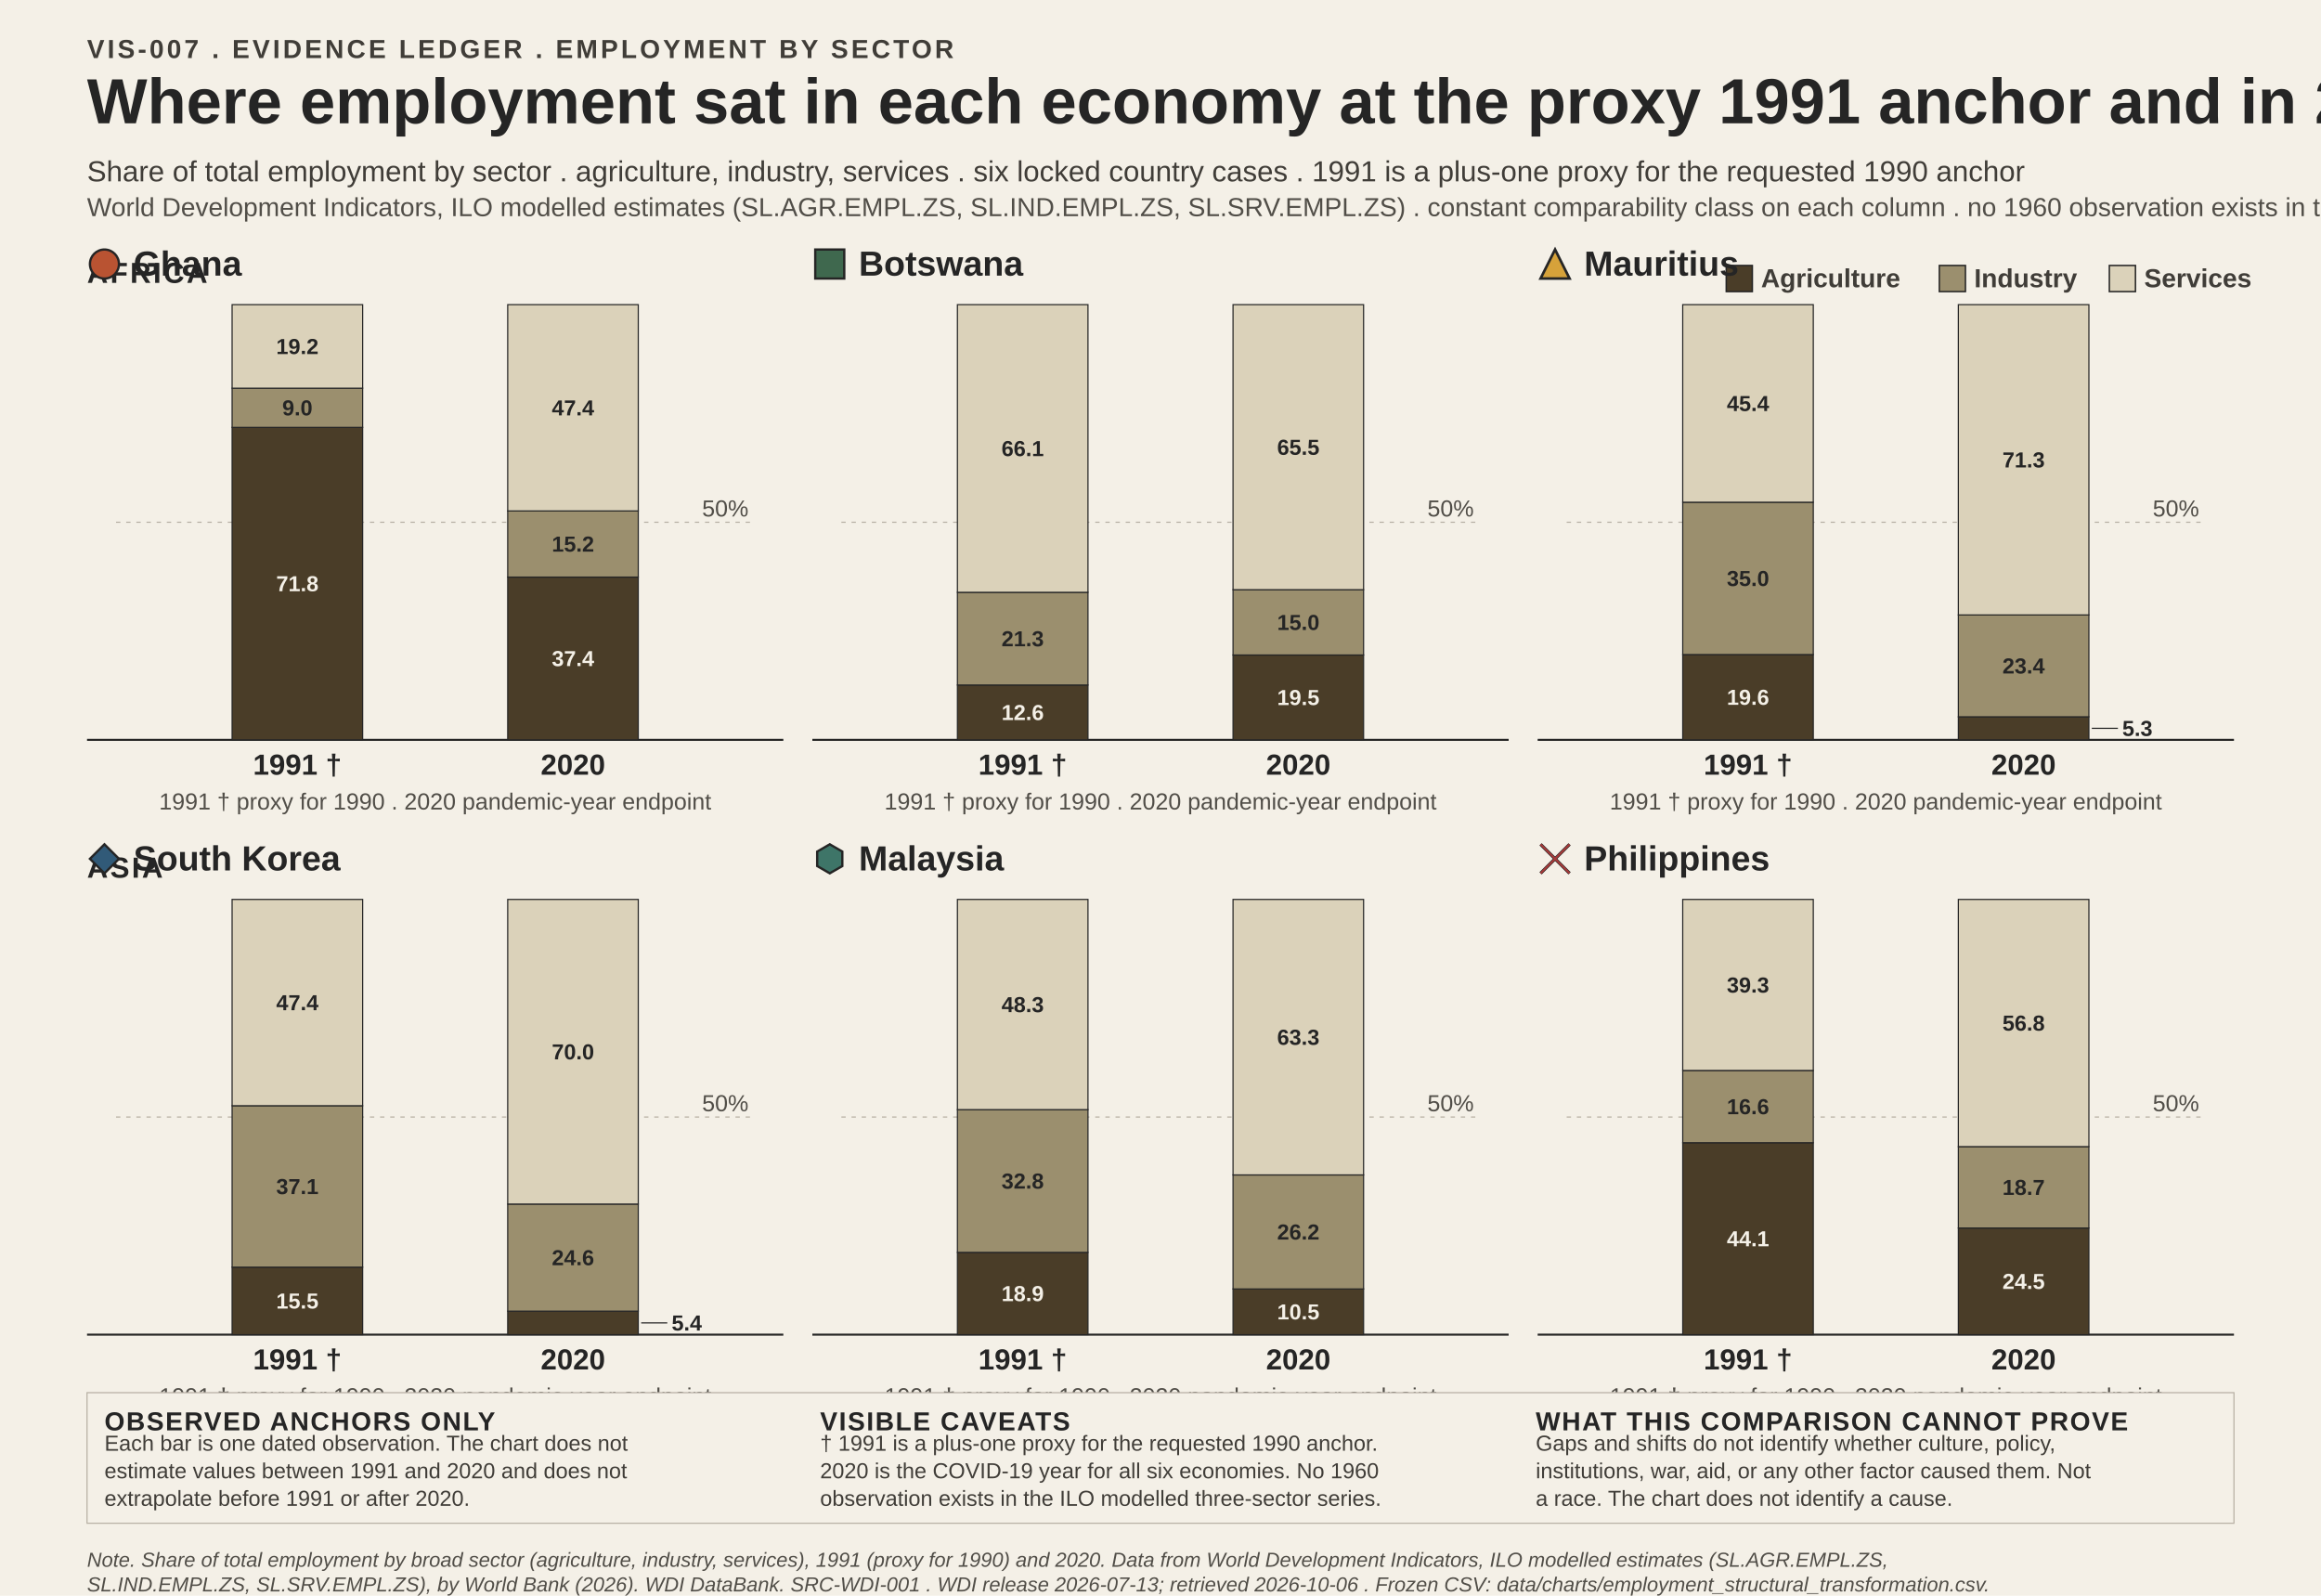
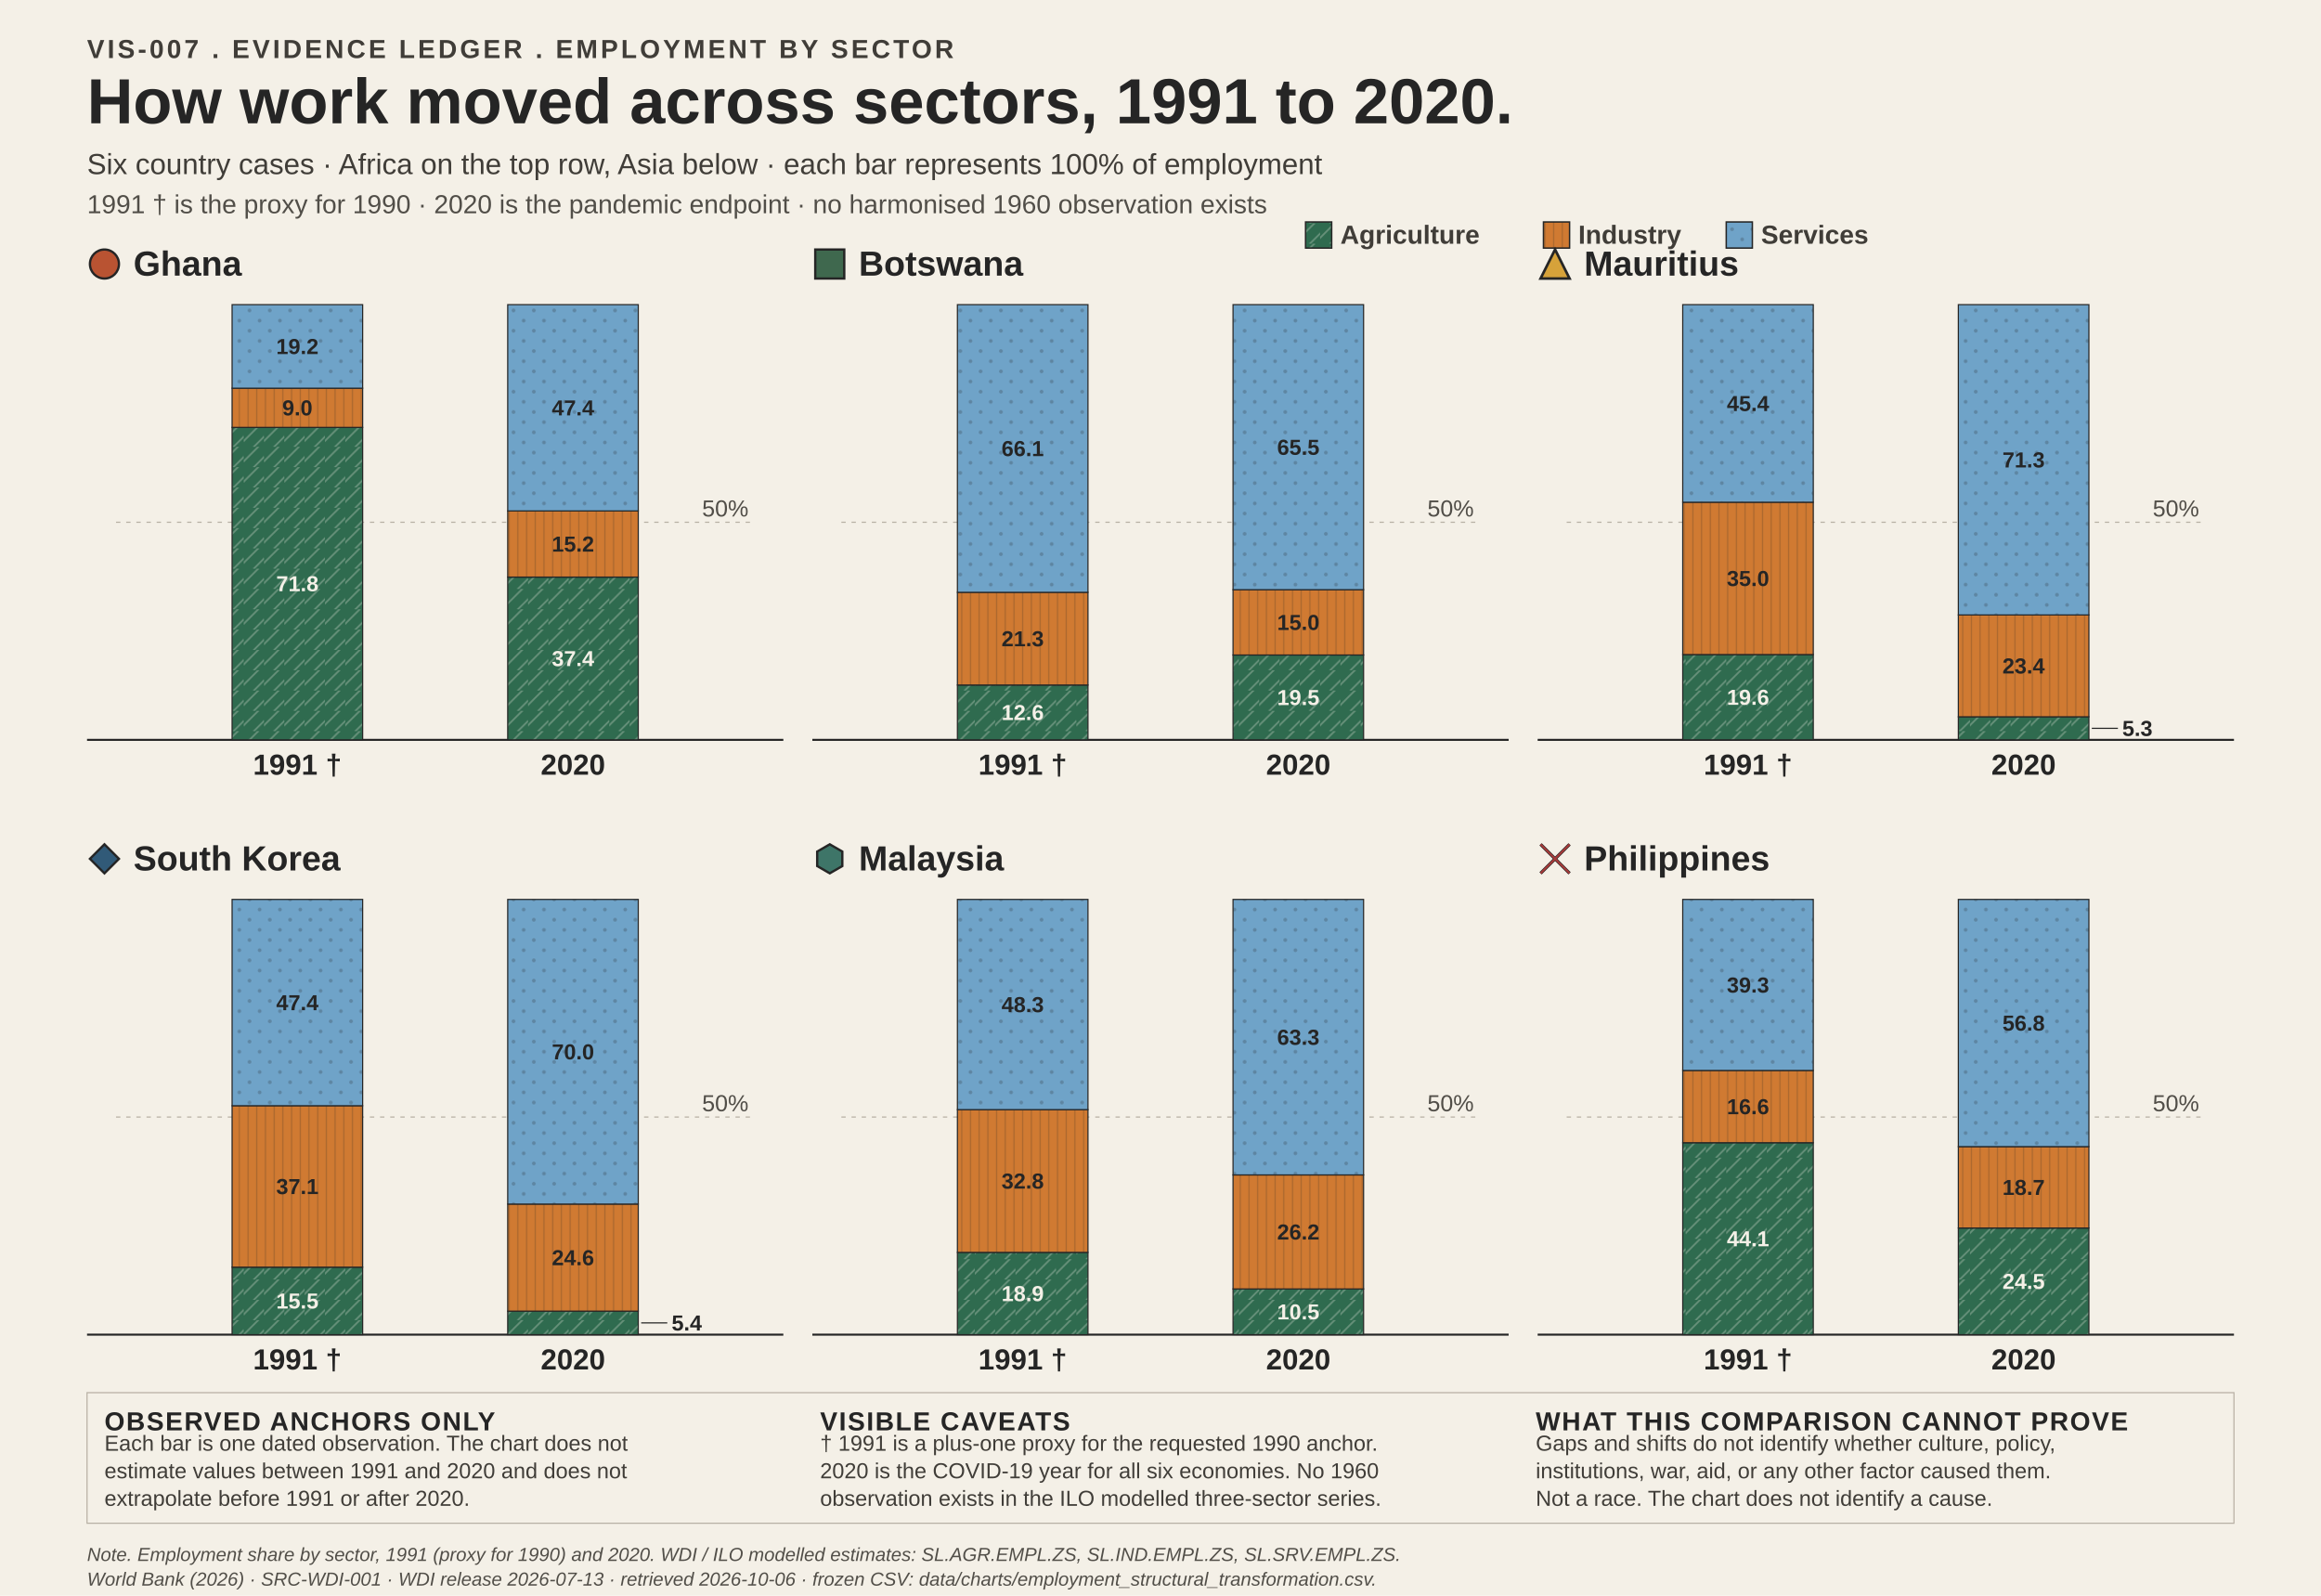
<svg xmlns="http://www.w3.org/2000/svg" viewBox="0 0 1600 1100" width="1600" height="1100" role="img" aria-labelledby="chart-title chart-desc" font-family="Montserrat, &quot;Helvetica Neue&quot;, Arial, sans-serif">
+   <defs>
+     <pattern id="agriculture-pattern" width="14" height="14" patternUnits="userSpaceOnUse">
+       <rect width="14" height="14" fill="#2F6B4F" />
+       <path d="M-2,12 L12,-2 M5,16 L16,5" stroke="#F4F0E7" stroke-width="1.2" opacity="0.28" />
+     </pattern>
+     <pattern id="industry-pattern" width="12" height="12" patternUnits="userSpaceOnUse">
+       <rect width="12" height="12" fill="#D07A32" />
+       <path d="M3,0 V12 M9,0 V12" stroke="#252525" stroke-width="0.9" opacity="0.20" />
+     </pattern>
+     <pattern id="services-pattern" width="14" height="14" patternUnits="userSpaceOnUse">
+       <rect width="14" height="14" fill="#6FA3C8" />
+       <circle cx="4" cy="4" r="1.3" fill="#252525" opacity="0.23" />
+       <circle cx="11" cy="11" r="1.3" fill="#252525" opacity="0.23" />
+     </pattern>
+     <style>rect[fill="#4A3D28"] { fill: url(#agriculture-pattern); } rect[fill="#9B8F6E"] { fill: url(#industry-pattern); } rect[fill="#DBD2BA"] { fill: url(#services-pattern); }</style>
+   </defs>
  <rect x="0" y="0" width="1600" height="1100" fill="#F4F0E7" />
  <text x="60" y="40" fill="#403D38" font-size="18" letter-spacing="2" font-weight="600">VIS-007 . EVIDENCE LEDGER . EMPLOYMENT BY SECTOR</text>
-   <text x="60" y="85" fill="#252525" font-size="44" font-weight="700">Where employment sat in each economy at the proxy 1991 anchor and in 2020.</text>
-   <text x="60" y="125" fill="#403D38" font-size="20" font-weight="500">Share of total employment by sector . agriculture, industry, services . six locked country cases . 1991 is a plus-one proxy for the requested 1990 anchor</text>
-   <text x="60" y="149" fill="#514E48" font-size="18" font-weight="400">World Development Indicators, ILO modelled estimates (SL.AGR.EMPL.ZS, SL.IND.EMPL.ZS, SL.SRV.EMPL.ZS) . constant comparability class on each column . no 1960 observation exists in this series</text>
-   <text x="60" y="195" fill="#252525" font-size="20" font-weight="700" letter-spacing="1.5">AFRICA</text>
-   <text x="60" y="605" fill="#252525" font-size="20" font-weight="700" letter-spacing="1.5">ASIA</text>
-   <rect x="1190" y="183" width="18" height="18" fill="#4A3D28" stroke="#252525" stroke-width="1" />
-   <text x="1214" y="198" fill="#403D38" font-size="18" font-weight="600">Agriculture</text>
-   <rect x="1336.9" y="183" width="18" height="18" fill="#9B8F6E" stroke="#252525" stroke-width="1" />
-   <text x="1360.9" y="198" fill="#403D38" font-size="18" font-weight="600">Industry</text>
-   <rect x="1454.1" y="183" width="18" height="18" fill="#DBD2BA" stroke="#252525" stroke-width="1" />
-   <text x="1478.1" y="198" fill="#403D38" font-size="18" font-weight="600">Services</text>
+   <text x="60" y="85" fill="#252525" font-size="44" font-weight="700">How work moved across sectors, 1991 to 2020.</text>
+   <text x="60" y="120" fill="#403D38" font-size="20" font-weight="500">Six country cases · Africa on the top row, Asia below · each bar represents 100% of employment</text>
+   <text x="60" y="147" fill="#514E48" font-size="18" font-weight="400">1991 † is the proxy for 1990 · 2020 is the pandemic endpoint · no harmonised 1960 observation exists</text>
+   <rect x="900" y="153" width="18" height="18" fill="#4A3D28" stroke="#252525" stroke-width="1" />
+   <text x="924" y="168" fill="#403D38" font-size="18" font-weight="600">Agriculture</text>
+   <rect x="1064" y="153" width="18" height="18" fill="#9B8F6E" stroke="#252525" stroke-width="1" />
+   <text x="1088" y="168" fill="#403D38" font-size="18" font-weight="600">Industry</text>
+   <rect x="1190" y="153" width="18" height="18" fill="#DBD2BA" stroke="#252525" stroke-width="1" />
+   <text x="1214" y="168" fill="#403D38" font-size="18" font-weight="600">Services</text>
  <g aria-label="Ghana: 1991, agriculture 71.8 percent, industry 9.0 percent, services 19.2 percent. 2020, agriculture 37.4 percent, industry 15.2 percent, services 47.4 percent.">
    <circle cx="72.0" cy="182" r="10.0" fill="#B95332" stroke="#252525" stroke-width="1.6" />
    <text x="92.0" y="190.0" fill="#252525" font-size="24" font-weight="700">Ghana</text>
    <line x1="60" y1="510" x2="540" y2="510" stroke="#252525" stroke-width="1.4" />
    <line x1="80" y1="360.0" x2="520" y2="360.0" stroke="#B7B0A4" stroke-width="0.8" stroke-dasharray="3 4" />
    <text x="516" y="356.0" fill="#514E48" font-size="16" text-anchor="end">50%</text>
    <rect x="160.00" y="294.600" width="90" height="215.400" fill="#4A3D28" stroke="#252525" stroke-width="0.8" />
    <text x="205.00" y="407.55" fill="#F4F0E7" font-size="15" font-weight="700" text-anchor="middle" font-variant-numeric="tabular-nums">71.8</text>
    <rect x="160.00" y="267.600" width="90" height="27.000" fill="#9B8F6E" stroke="#252525" stroke-width="0.8" />
    <text x="205.00" y="286.35" fill="#252525" font-size="15" font-weight="700" text-anchor="middle" font-variant-numeric="tabular-nums">9.0</text>
    <rect x="160.00" y="210.000" width="90" height="57.600" fill="#DBD2BA" stroke="#252525" stroke-width="0.8" />
    <text x="205.00" y="244.05" fill="#252525" font-size="15" font-weight="700" text-anchor="middle" font-variant-numeric="tabular-nums">19.2</text>
    <text x="205.00" y="534.00" fill="#252525" font-size="20" font-weight="700" text-anchor="middle" font-variant-numeric="tabular-nums">1991 †</text>
    <rect x="350.00" y="397.800" width="90" height="112.200" fill="#4A3D28" stroke="#252525" stroke-width="0.8" />
    <text x="395.00" y="459.15" fill="#F4F0E7" font-size="15" font-weight="700" text-anchor="middle" font-variant-numeric="tabular-nums">37.4</text>
    <rect x="350.00" y="352.200" width="90" height="45.600" fill="#9B8F6E" stroke="#252525" stroke-width="0.8" />
    <text x="395.00" y="380.25" fill="#252525" font-size="15" font-weight="700" text-anchor="middle" font-variant-numeric="tabular-nums">15.2</text>
    <rect x="350.00" y="210.000" width="90" height="142.200" fill="#DBD2BA" stroke="#252525" stroke-width="0.8" />
    <text x="395.00" y="286.35" fill="#252525" font-size="15" font-weight="700" text-anchor="middle" font-variant-numeric="tabular-nums">47.4</text>
    <text x="395.00" y="534.00" fill="#252525" font-size="20" font-weight="700" text-anchor="middle" font-variant-numeric="tabular-nums">2020</text>
-     <text x="300.00" y="558.00" fill="#514E48" font-size="16" text-anchor="middle">1991 † proxy for 1990  .  2020 pandemic-year endpoint</text>
  </g>
  <g aria-label="Botswana: 1991, agriculture 12.6 percent, industry 21.3 percent, services 66.1 percent. 2020, agriculture 19.5 percent, industry 15.0 percent, services 65.5 percent.">
    <rect x="562.0" y="172.0" width="20" height="20" fill="#3F684E" stroke="#252525" stroke-width="1.6" />
    <text x="592.0" y="190.0" fill="#252525" font-size="24" font-weight="700">Botswana</text>
    <line x1="560" y1="510" x2="1040" y2="510" stroke="#252525" stroke-width="1.4" />
    <line x1="580" y1="360.0" x2="1020" y2="360.0" stroke="#B7B0A4" stroke-width="0.8" stroke-dasharray="3 4" />
    <text x="1016" y="356.0" fill="#514E48" font-size="16" text-anchor="end">50%</text>
    <rect x="660.00" y="472.200" width="90" height="37.800" fill="#4A3D28" stroke="#252525" stroke-width="0.8" />
    <text x="705.00" y="496.35" fill="#F4F0E7" font-size="15" font-weight="700" text-anchor="middle" font-variant-numeric="tabular-nums">12.6</text>
    <rect x="660.00" y="408.300" width="90" height="63.900" fill="#9B8F6E" stroke="#252525" stroke-width="0.8" />
    <text x="705.00" y="445.50" fill="#252525" font-size="15" font-weight="700" text-anchor="middle" font-variant-numeric="tabular-nums">21.3</text>
    <rect x="660.00" y="210.000" width="90" height="198.300" fill="#DBD2BA" stroke="#252525" stroke-width="0.8" />
    <text x="705.00" y="314.40" fill="#252525" font-size="15" font-weight="700" text-anchor="middle" font-variant-numeric="tabular-nums">66.1</text>
    <text x="705.00" y="534.00" fill="#252525" font-size="20" font-weight="700" text-anchor="middle" font-variant-numeric="tabular-nums">1991 †</text>
    <rect x="850.00" y="451.500" width="90" height="58.500" fill="#4A3D28" stroke="#252525" stroke-width="0.8" />
    <text x="895.00" y="486.00" fill="#F4F0E7" font-size="15" font-weight="700" text-anchor="middle" font-variant-numeric="tabular-nums">19.5</text>
    <rect x="850.00" y="406.500" width="90" height="45.000" fill="#9B8F6E" stroke="#252525" stroke-width="0.8" />
    <text x="895.00" y="434.25" fill="#252525" font-size="15" font-weight="700" text-anchor="middle" font-variant-numeric="tabular-nums">15.0</text>
    <rect x="850.00" y="210.000" width="90" height="196.500" fill="#DBD2BA" stroke="#252525" stroke-width="0.8" />
    <text x="895.00" y="313.50" fill="#252525" font-size="15" font-weight="700" text-anchor="middle" font-variant-numeric="tabular-nums">65.5</text>
    <text x="895.00" y="534.00" fill="#252525" font-size="20" font-weight="700" text-anchor="middle" font-variant-numeric="tabular-nums">2020</text>
-     <text x="800.00" y="558.00" fill="#514E48" font-size="16" text-anchor="middle">1991 † proxy for 1990  .  2020 pandemic-year endpoint</text>
  </g>
  <g aria-label="Mauritius: 1991, agriculture 19.6 percent, industry 35.0 percent, services 45.4 percent. 2020, agriculture 5.3 percent, industry 23.4 percent, services 71.3 percent.">
    <polygon points="1072.0,172.0 1082.0,192.0 1062.0,192.0" fill="#D6A23A" stroke="#252525" stroke-width="1.8" />
    <text x="1092.0" y="190.0" fill="#252525" font-size="24" font-weight="700">Mauritius</text>
    <line x1="1060" y1="510" x2="1540" y2="510" stroke="#252525" stroke-width="1.4" />
    <line x1="1080" y1="360.0" x2="1520" y2="360.0" stroke="#B7B0A4" stroke-width="0.8" stroke-dasharray="3 4" />
    <text x="1516" y="356.0" fill="#514E48" font-size="16" text-anchor="end">50%</text>
    <rect x="1160.00" y="451.200" width="90" height="58.800" fill="#4A3D28" stroke="#252525" stroke-width="0.8" />
    <text x="1205.00" y="485.85" fill="#F4F0E7" font-size="15" font-weight="700" text-anchor="middle" font-variant-numeric="tabular-nums">19.6</text>
    <rect x="1160.00" y="346.200" width="90" height="105.000" fill="#9B8F6E" stroke="#252525" stroke-width="0.8" />
    <text x="1205.00" y="403.95" fill="#252525" font-size="15" font-weight="700" text-anchor="middle" font-variant-numeric="tabular-nums">35.0</text>
    <rect x="1160.00" y="210.000" width="90" height="136.200" fill="#DBD2BA" stroke="#252525" stroke-width="0.8" />
    <text x="1205.00" y="283.35" fill="#252525" font-size="15" font-weight="700" text-anchor="middle" font-variant-numeric="tabular-nums">45.4</text>
    <text x="1205.00" y="534.00" fill="#252525" font-size="20" font-weight="700" text-anchor="middle" font-variant-numeric="tabular-nums">1991 †</text>
    <rect x="1350.00" y="494.100" width="90" height="15.900" fill="#4A3D28" stroke="#252525" stroke-width="0.8" />
    <line x1="1442.0" y1="502.05" x2="1460.0" y2="502.05" stroke="#252525" stroke-width="0.8" />
    <text x="1463.0" y="507.30" fill="#252525" font-size="15" font-weight="700" font-variant-numeric="tabular-nums" text-anchor="start">5.3</text>
    <rect x="1350.00" y="423.900" width="90" height="70.200" fill="#9B8F6E" stroke="#252525" stroke-width="0.8" />
    <text x="1395.00" y="464.25" fill="#252525" font-size="15" font-weight="700" text-anchor="middle" font-variant-numeric="tabular-nums">23.4</text>
    <rect x="1350.00" y="210.000" width="90" height="213.900" fill="#DBD2BA" stroke="#252525" stroke-width="0.8" />
    <text x="1395.00" y="322.20" fill="#252525" font-size="15" font-weight="700" text-anchor="middle" font-variant-numeric="tabular-nums">71.3</text>
    <text x="1395.00" y="534.00" fill="#252525" font-size="20" font-weight="700" text-anchor="middle" font-variant-numeric="tabular-nums">2020</text>
-     <text x="1300.00" y="558.00" fill="#514E48" font-size="16" text-anchor="middle">1991 † proxy for 1990  .  2020 pandemic-year endpoint</text>
  </g>
  <g aria-label="South Korea: 1991, agriculture 15.5 percent, industry 37.1 percent, services 47.4 percent. 2020, agriculture 5.4 percent, industry 24.6 percent, services 70.0 percent.">
    <polygon points="72.0,582.0 82.0,592 72.0,602.0 62.0,592" fill="#315A78" stroke="#252525" stroke-width="1.6" />
    <text x="92.0" y="600.0" fill="#252525" font-size="24" font-weight="700">South Korea</text>
    <line x1="60" y1="920" x2="540" y2="920" stroke="#252525" stroke-width="1.4" />
    <line x1="80" y1="770.0" x2="520" y2="770.0" stroke="#B7B0A4" stroke-width="0.8" stroke-dasharray="3 4" />
    <text x="516" y="766.0" fill="#514E48" font-size="16" text-anchor="end">50%</text>
    <rect x="160.00" y="873.500" width="90" height="46.500" fill="#4A3D28" stroke="#252525" stroke-width="0.8" />
    <text x="205.00" y="902.00" fill="#F4F0E7" font-size="15" font-weight="700" text-anchor="middle" font-variant-numeric="tabular-nums">15.5</text>
    <rect x="160.00" y="762.200" width="90" height="111.300" fill="#9B8F6E" stroke="#252525" stroke-width="0.8" />
    <text x="205.00" y="823.10" fill="#252525" font-size="15" font-weight="700" text-anchor="middle" font-variant-numeric="tabular-nums">37.1</text>
    <rect x="160.00" y="620.000" width="90" height="142.200" fill="#DBD2BA" stroke="#252525" stroke-width="0.8" />
    <text x="205.00" y="696.35" fill="#252525" font-size="15" font-weight="700" text-anchor="middle" font-variant-numeric="tabular-nums">47.4</text>
    <text x="205.00" y="944.00" fill="#252525" font-size="20" font-weight="700" text-anchor="middle" font-variant-numeric="tabular-nums">1991 †</text>
    <rect x="350.00" y="903.800" width="90" height="16.200" fill="#4A3D28" stroke="#252525" stroke-width="0.8" />
    <line x1="442.0" y1="911.90" x2="460.0" y2="911.90" stroke="#252525" stroke-width="0.8" />
    <text x="463.0" y="917.15" fill="#252525" font-size="15" font-weight="700" font-variant-numeric="tabular-nums" text-anchor="start">5.4</text>
    <rect x="350.00" y="830.000" width="90" height="73.800" fill="#9B8F6E" stroke="#252525" stroke-width="0.8" />
    <text x="395.00" y="872.15" fill="#252525" font-size="15" font-weight="700" text-anchor="middle" font-variant-numeric="tabular-nums">24.6</text>
    <rect x="350.00" y="620.000" width="90" height="210.000" fill="#DBD2BA" stroke="#252525" stroke-width="0.8" />
    <text x="395.00" y="730.25" fill="#252525" font-size="15" font-weight="700" text-anchor="middle" font-variant-numeric="tabular-nums">70.0</text>
    <text x="395.00" y="944.00" fill="#252525" font-size="20" font-weight="700" text-anchor="middle" font-variant-numeric="tabular-nums">2020</text>
-     <text x="300.00" y="968.00" fill="#514E48" font-size="16" text-anchor="middle">1991 † proxy for 1990  .  2020 pandemic-year endpoint</text>
  </g>
  <g aria-label="Malaysia: 1991, agriculture 18.9 percent, industry 32.8 percent, services 48.3 percent. 2020, agriculture 10.5 percent, industry 26.2 percent, services 63.3 percent.">
    <polygon points="580.66,597.00 572.00,602.00 563.34,597.00 563.34,587.00 572.00,582.00 580.66,587.00" fill="#3E7568" stroke="#252525" stroke-width="1.6" />
    <text x="592.0" y="600.0" fill="#252525" font-size="24" font-weight="700">Malaysia</text>
    <line x1="560" y1="920" x2="1040" y2="920" stroke="#252525" stroke-width="1.4" />
    <line x1="580" y1="770.0" x2="1020" y2="770.0" stroke="#B7B0A4" stroke-width="0.8" stroke-dasharray="3 4" />
    <text x="1016" y="766.0" fill="#514E48" font-size="16" text-anchor="end">50%</text>
    <rect x="660.00" y="863.300" width="90" height="56.700" fill="#4A3D28" stroke="#252525" stroke-width="0.8" />
    <text x="705.00" y="896.90" fill="#F4F0E7" font-size="15" font-weight="700" text-anchor="middle" font-variant-numeric="tabular-nums">18.9</text>
    <rect x="660.00" y="764.900" width="90" height="98.400" fill="#9B8F6E" stroke="#252525" stroke-width="0.8" />
    <text x="705.00" y="819.35" fill="#252525" font-size="15" font-weight="700" text-anchor="middle" font-variant-numeric="tabular-nums">32.8</text>
    <rect x="660.00" y="620.000" width="90" height="144.900" fill="#DBD2BA" stroke="#252525" stroke-width="0.8" />
    <text x="705.00" y="697.70" fill="#252525" font-size="15" font-weight="700" text-anchor="middle" font-variant-numeric="tabular-nums">48.3</text>
    <text x="705.00" y="944.00" fill="#252525" font-size="20" font-weight="700" text-anchor="middle" font-variant-numeric="tabular-nums">1991 †</text>
    <rect x="850.00" y="888.500" width="90" height="31.500" fill="#4A3D28" stroke="#252525" stroke-width="0.8" />
    <text x="895.00" y="909.50" fill="#F4F0E7" font-size="15" font-weight="700" text-anchor="middle" font-variant-numeric="tabular-nums">10.5</text>
    <rect x="850.00" y="809.900" width="90" height="78.600" fill="#9B8F6E" stroke="#252525" stroke-width="0.8" />
    <text x="895.00" y="854.45" fill="#252525" font-size="15" font-weight="700" text-anchor="middle" font-variant-numeric="tabular-nums">26.2</text>
    <rect x="850.00" y="620.000" width="90" height="189.900" fill="#DBD2BA" stroke="#252525" stroke-width="0.8" />
    <text x="895.00" y="720.20" fill="#252525" font-size="15" font-weight="700" text-anchor="middle" font-variant-numeric="tabular-nums">63.3</text>
    <text x="895.00" y="944.00" fill="#252525" font-size="20" font-weight="700" text-anchor="middle" font-variant-numeric="tabular-nums">2020</text>
-     <text x="800.00" y="968.00" fill="#514E48" font-size="16" text-anchor="middle">1991 † proxy for 1990  .  2020 pandemic-year endpoint</text>
  </g>
  <g aria-label="Philippines: 1991, agriculture 44.1 percent, industry 16.6 percent, services 39.3 percent. 2020, agriculture 24.5 percent, industry 18.7 percent, services 56.8 percent.">
    <g stroke="#252525" stroke-width="2.2" fill="none">
      <line x1="1062.0" y1="582.0" x2="1082.0" y2="602.0" />
      <line x1="1062.0" y1="602.0" x2="1082.0" y2="582.0" />
    </g>
    <g stroke="#A63A3A" stroke-width="1.4" fill="none">
      <line x1="1062.0" y1="582.0" x2="1082.0" y2="602.0" />
      <line x1="1062.0" y1="602.0" x2="1082.0" y2="582.0" />
    </g>
    <text x="1092.0" y="600.0" fill="#252525" font-size="24" font-weight="700">Philippines</text>
    <line x1="1060" y1="920" x2="1540" y2="920" stroke="#252525" stroke-width="1.4" />
    <line x1="1080" y1="770.0" x2="1520" y2="770.0" stroke="#B7B0A4" stroke-width="0.8" stroke-dasharray="3 4" />
    <text x="1516" y="766.0" fill="#514E48" font-size="16" text-anchor="end">50%</text>
    <rect x="1160.00" y="787.700" width="90" height="132.300" fill="#4A3D28" stroke="#252525" stroke-width="0.8" />
    <text x="1205.00" y="859.10" fill="#F4F0E7" font-size="15" font-weight="700" text-anchor="middle" font-variant-numeric="tabular-nums">44.1</text>
    <rect x="1160.00" y="737.900" width="90" height="49.800" fill="#9B8F6E" stroke="#252525" stroke-width="0.8" />
    <text x="1205.00" y="768.05" fill="#252525" font-size="15" font-weight="700" text-anchor="middle" font-variant-numeric="tabular-nums">16.6</text>
    <rect x="1160.00" y="620.000" width="90" height="117.900" fill="#DBD2BA" stroke="#252525" stroke-width="0.8" />
    <text x="1205.00" y="684.20" fill="#252525" font-size="15" font-weight="700" text-anchor="middle" font-variant-numeric="tabular-nums">39.3</text>
    <text x="1205.00" y="944.00" fill="#252525" font-size="20" font-weight="700" text-anchor="middle" font-variant-numeric="tabular-nums">1991 †</text>
    <rect x="1350.00" y="846.500" width="90" height="73.500" fill="#4A3D28" stroke="#252525" stroke-width="0.8" />
    <text x="1395.00" y="888.50" fill="#F4F0E7" font-size="15" font-weight="700" text-anchor="middle" font-variant-numeric="tabular-nums">24.5</text>
    <rect x="1350.00" y="790.400" width="90" height="56.100" fill="#9B8F6E" stroke="#252525" stroke-width="0.8" />
    <text x="1395.00" y="823.70" fill="#252525" font-size="15" font-weight="700" text-anchor="middle" font-variant-numeric="tabular-nums">18.7</text>
    <rect x="1350.00" y="620.000" width="90" height="170.400" fill="#DBD2BA" stroke="#252525" stroke-width="0.8" />
    <text x="1395.00" y="710.45" fill="#252525" font-size="15" font-weight="700" text-anchor="middle" font-variant-numeric="tabular-nums">56.8</text>
    <text x="1395.00" y="944.00" fill="#252525" font-size="20" font-weight="700" text-anchor="middle" font-variant-numeric="tabular-nums">2020</text>
-     <text x="1300.00" y="968.00" fill="#514E48" font-size="16" text-anchor="middle">1991 † proxy for 1990  .  2020 pandemic-year endpoint</text>
  </g>
  <rect x="60" y="960" width="1480" height="90" fill="#F4F0E7" stroke="#B7B0A4" stroke-width="0.8" />
  <text x="72.00" y="986.00" fill="#252525" font-size="18" font-weight="700" letter-spacing="1">OBSERVED ANCHORS ONLY</text>
  <text x="72.00" y="1000.00" fill="#403D38" font-size="15">Each bar is one dated observation. The chart does not</text>
  <text x="72.00" y="1019.00" fill="#403D38" font-size="15">estimate values between 1991 and 2020 and does not</text>
  <text x="72.00" y="1038.00" fill="#403D38" font-size="15">extrapolate before 1991 or after 2020.</text>
  <text x="565.33" y="986.00" fill="#252525" font-size="18" font-weight="700" letter-spacing="1">VISIBLE CAVEATS</text>
  <text x="565.33" y="1000.00" fill="#403D38" font-size="15">† 1991 is a plus-one proxy for the requested 1990 anchor.</text>
  <text x="565.33" y="1019.00" fill="#403D38" font-size="15">2020 is the COVID-19 year for all six economies. No 1960</text>
  <text x="565.33" y="1038.00" fill="#403D38" font-size="15">observation exists in the ILO modelled three-sector series.</text>
  <text x="1058.67" y="986.00" fill="#252525" font-size="18" font-weight="700" letter-spacing="1">WHAT THIS COMPARISON CANNOT PROVE</text>
  <text x="1058.67" y="1000.00" fill="#403D38" font-size="15">Gaps and shifts do not identify whether culture, policy,</text>
-   <text x="1058.67" y="1019.00" fill="#403D38" font-size="15">institutions, war, aid, or any other factor caused them. Not</text>
-   <text x="1058.67" y="1038.00" fill="#403D38" font-size="15">a race. The chart does not identify a cause.</text>
-   <text x="60" y="1080.00" fill="#514E48" font-size="14" font-style="italic">Note. Share of total employment by broad sector (agriculture, industry, services), 1991 (proxy for 1990) and 2020. Data from World Development Indicators, ILO modelled estimates (SL.AGR.EMPL.ZS,</text>
-   <text x="60" y="1097.00" fill="#514E48" font-size="14" font-style="italic">SL.IND.EMPL.ZS, SL.SRV.EMPL.ZS), by World Bank (2026). WDI DataBank. SRC-WDI-001 . WDI release 2026-07-13; retrieved 2026-10-06 . Frozen CSV: data/charts/employment_structural_transformation.csv.</text>
+   <text x="1058.67" y="1019.00" fill="#403D38" font-size="15">institutions, war, aid, or any other factor caused them.</text>
+   <text x="1058.67" y="1038.00" fill="#403D38" font-size="15">Not a race. The chart does not identify a cause.</text>
+   <text x="60" y="1076.00" fill="#514E48" font-size="13" font-style="italic">Note. Employment share by sector, 1991 (proxy for 1990) and 2020. WDI / ILO modelled estimates: SL.AGR.EMPL.ZS, SL.IND.EMPL.ZS, SL.SRV.EMPL.ZS.</text>
+   <text x="60" y="1093.00" fill="#514E48" font-size="13" font-style="italic">World Bank (2026) · SRC-WDI-001 · WDI release 2026-07-13 · retrieved 2026-10-06 · frozen CSV: data/charts/employment_structural_transformation.csv.</text>
</svg>
